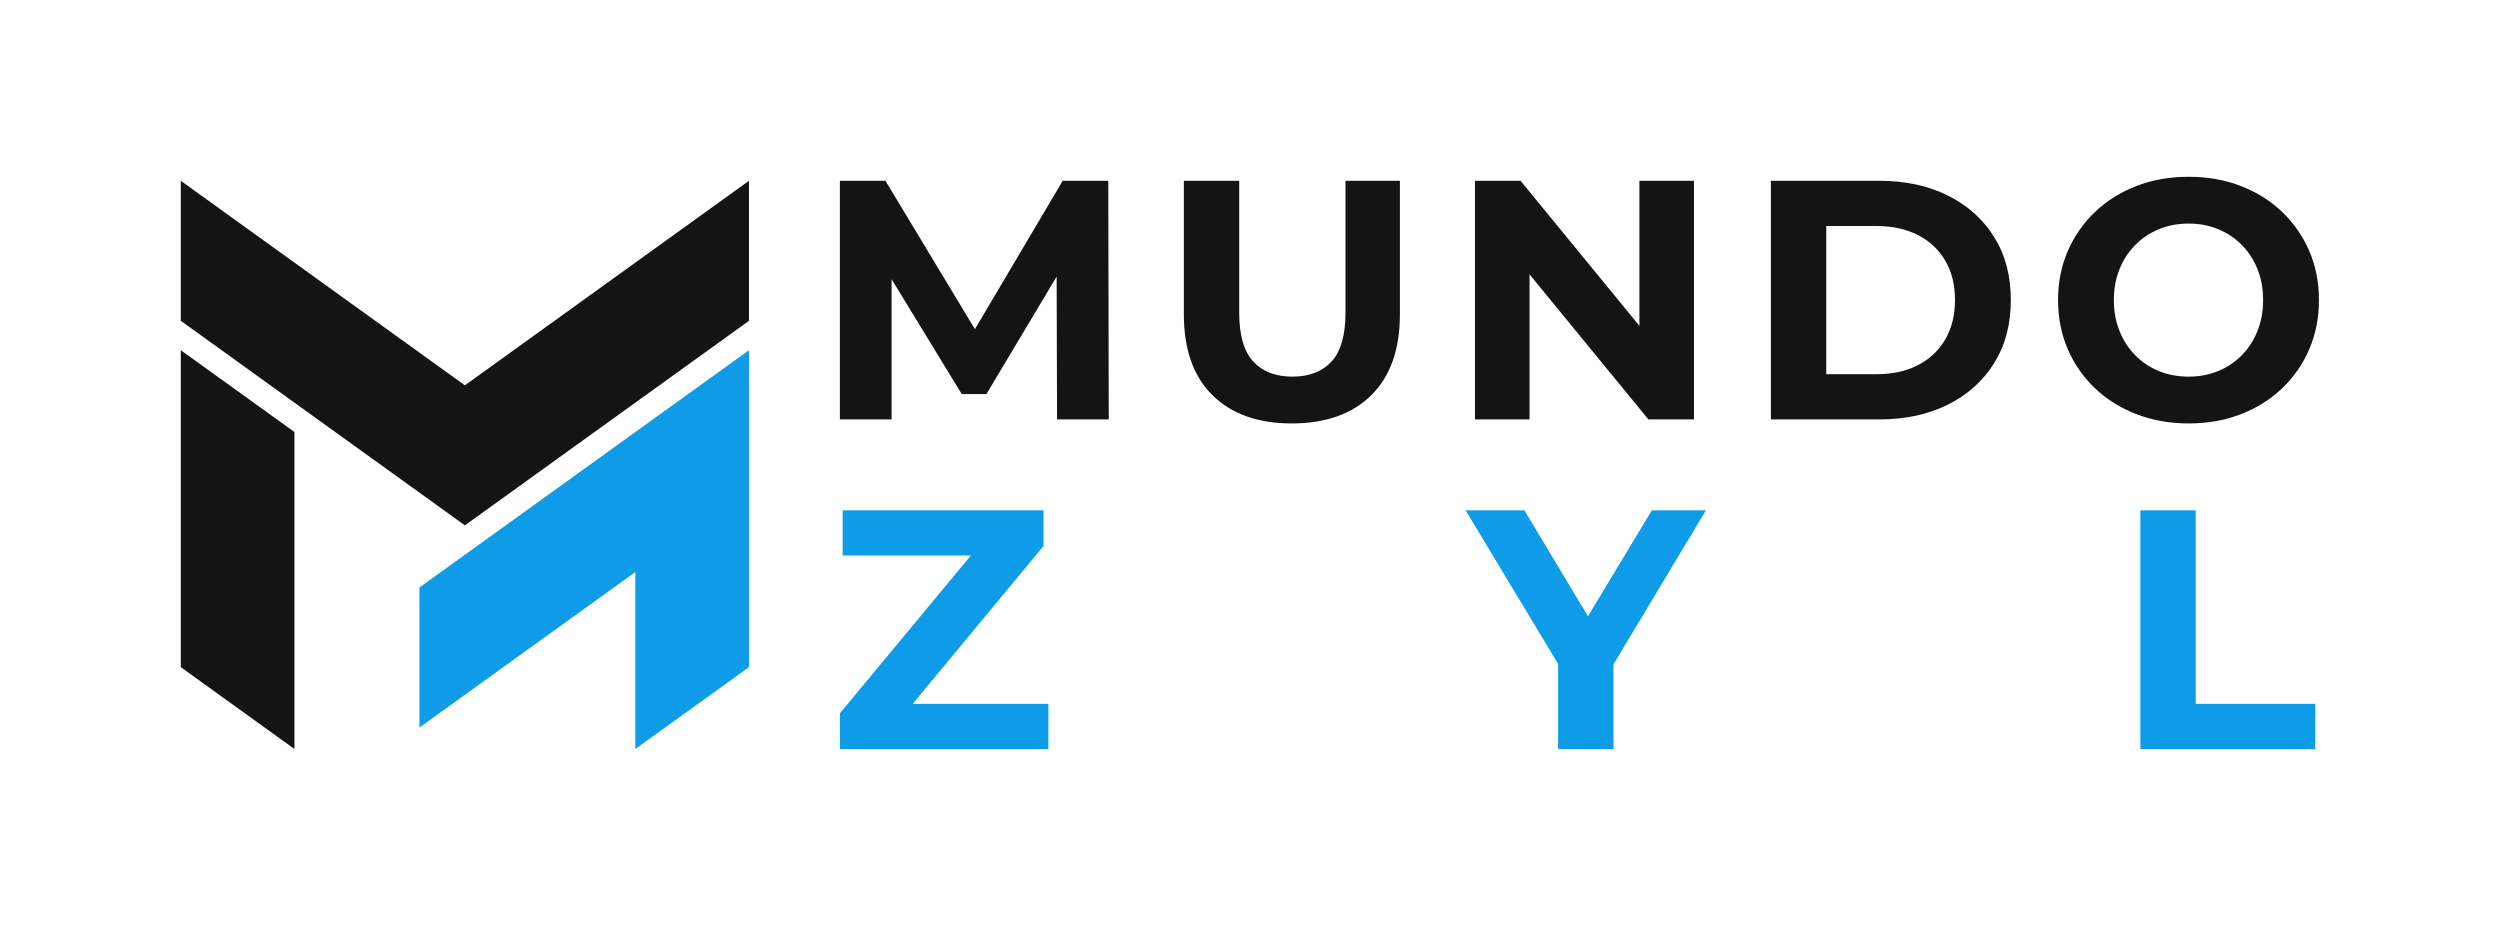
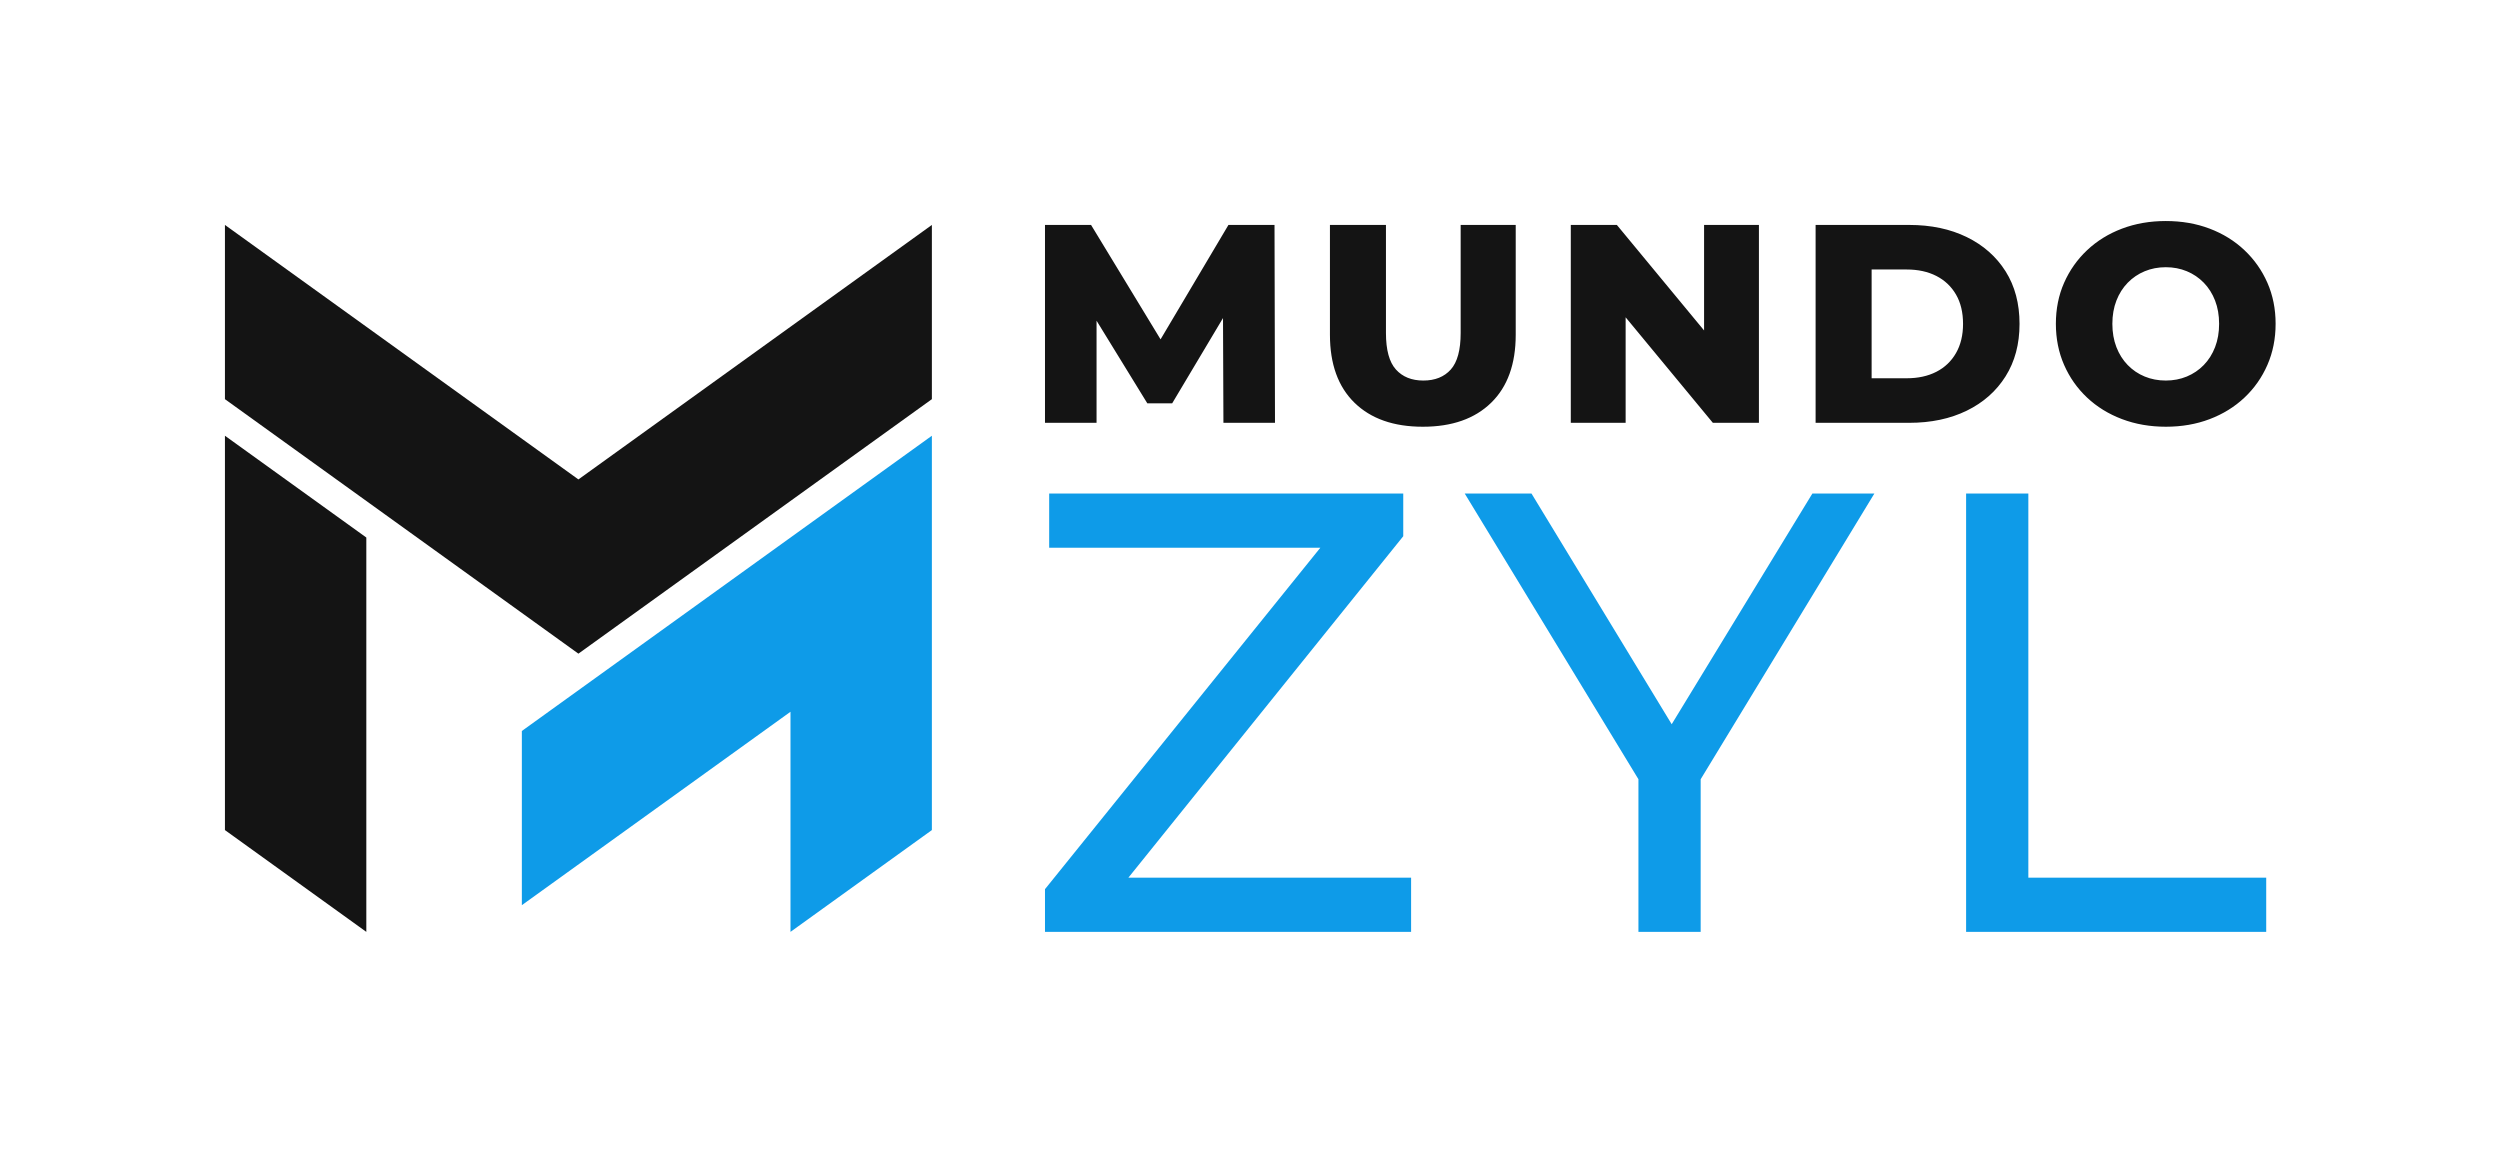
- <svg xmlns="http://www.w3.org/2000/svg" viewBox="0 0 968 360" width="968" height="360" role="img" aria-label="MUNDOZYL">
+ <svg xmlns="http://www.w3.org/2000/svg" viewBox="0 0 778 360" width="778" height="360" role="img" aria-label="MUNDOZYL">
  <polygon points="70.00,135.60 114.00,167.28 114.00,290.00 70.00,258.32" fill="#141414" />
  <polygon points="70.00,70.00 180.00,149.20 290.00,70.00 290.00,124.22 180.00,203.42 70.00,124.22" fill="#141414" />
  <polygon points="162.40,227.48 290.00,135.60 290.00,258.32 246.00,290.00 246.00,221.50 162.40,281.69" fill="#0E9BE8" />
-   <path d="M325.2 162.4V70.0H342.843L382.193 135.262H372.87L411.482 70.0H429.125L429.31 162.4H409.293L409.109 100.821H412.88L381.956 152.571H372.37L340.788 100.821H345.217V162.4ZM500.214 163.954Q480.555 163.954 469.472 153.028Q458.388 142.102 458.388 121.696V70.0H479.823V121.011Q479.823 134.12 485.244 139.976Q490.665 145.831 500.398 145.831Q510.184 145.831 515.579 139.976Q520.974 134.12 520.974 121.011V70.0H542.04V121.696Q542.04 142.102 530.957 153.028Q519.873 163.954 500.214 163.954ZM571.116 162.4V70.0H588.759L643.318 136.586H634.783V70.0H655.904V162.4H638.261L583.702 95.814H592.237V162.4ZM685.692 162.4V70.0H727.648Q742.773 70.0 754.242 75.729Q765.712 81.459 772.152 91.795Q778.593 102.131 778.593 116.2Q778.593 130.217 772.152 140.579Q765.712 150.941 754.242 156.671Q742.773 162.4 727.648 162.4ZM707.127 144.882H726.646Q735.875 144.882 742.657 141.379Q749.439 137.875 753.206 131.412Q756.974 124.948 756.974 116.2Q756.974 107.32 753.206 100.922Q749.439 94.525 742.657 91.021Q735.875 87.518 726.646 87.518H707.127ZM847.468 163.954Q836.557 163.954 827.289 160.39Q818.02 156.826 811.223 150.372Q804.426 143.918 800.652 135.214Q796.877 126.511 796.877 116.175Q796.877 105.84 800.652 97.172Q804.427 88.505 811.233 82.028Q818.04 75.551 827.278 71.998Q836.515 68.446 847.424 68.446Q858.378 68.446 867.57 71.984Q876.762 75.522 883.552 81.974Q890.342 88.425 894.117 97.12Q897.892 105.815 897.892 116.183Q897.892 126.551 894.117 135.274Q890.342 143.997 883.552 150.438Q876.762 156.878 867.57 160.416Q858.378 163.954 847.468 163.954ZM847.422 145.831Q853.612 145.831 858.853 143.678Q864.095 141.524 868.002 137.571Q871.91 133.617 874.091 128.188Q876.272 122.759 876.272 116.176Q876.272 109.593 874.1 104.195Q871.928 98.797 868.016 94.839Q864.105 90.88 858.861 88.725Q853.617 86.569 847.426 86.569Q841.236 86.569 835.971 88.727Q830.706 90.886 826.781 94.848Q822.856 98.811 820.676 104.216Q818.496 109.62 818.496 116.174Q818.496 122.727 820.673 128.156Q822.849 133.585 826.767 137.567Q830.686 141.548 835.959 143.69Q841.232 145.831 847.422 145.831Z" fill="#141414" />
-   <path d="M325.2 290.0V276.196L382.415 207.268L384.968 215.065H326.281V197.6H404.061V211.404L346.926 280.332L344.293 272.535H405.934V290.0ZM603.3 290.0V252.264L608.198 265.221L567.496 197.6H590.249L621.337 249.444H608.33L639.602 197.6H660.539L619.942 265.221L624.735 252.264V290.0ZM828.753 290.0V197.6H850.187V272.535H896.44V290.0Z" fill="#0E9BE8" />
+   <path d="M325.2 131.582V70H339.537L364.989 111.897H357.435L382.292 70H396.629L396.777 131.582H380.73L380.581 94.408H383.326L364.779 125.521H357.05L337.935 94.408H341.248V131.582ZM442.785 132.798Q429.167 132.798 421.522 125.335Q413.877 117.873 413.877 104.17V70H431.309V103.636Q431.309 111.548 434.406 114.986Q437.503 118.425 442.933 118.425Q448.424 118.425 451.491 114.986Q454.558 111.548 454.558 103.636V70H471.692V104.17Q471.692 117.873 464.047 125.335Q456.402 132.798 442.785 132.798ZM488.831 131.582V70H503.168L537.08 111.026H530.309V70H547.376V131.582H533.039L499.127 90.556H505.898V131.582ZM565.016 131.582V70H594.139Q604.322 70 612.057 73.78Q619.791 77.56 624.135 84.435Q628.479 91.311 628.479 100.791Q628.479 110.21 624.135 117.116Q619.791 124.022 612.057 127.802Q604.322 131.582 594.139 131.582ZM582.448 117.715H593.368Q598.668 117.715 602.595 115.702Q606.522 113.689 608.71 109.872Q610.899 106.054 610.899 100.791Q610.899 95.44 608.71 91.666Q606.522 87.892 602.595 85.879Q598.668 83.867 593.368 83.867H582.448ZM674.028 132.798Q666.635 132.798 660.36 130.423Q654.085 128.047 649.491 123.72Q644.897 119.393 642.342 113.548Q639.788 107.703 639.788 100.762Q639.788 93.821 642.342 88.018Q644.897 82.215 649.495 77.871Q654.092 73.526 660.353 71.155Q666.614 68.784 673.992 68.784Q681.421 68.784 687.648 71.15Q693.875 73.517 698.467 77.852Q703.059 82.188 705.613 88Q708.168 93.813 708.168 100.765Q708.168 107.717 705.614 113.568Q703.059 119.42 698.467 123.743Q693.875 128.065 687.648 130.432Q681.421 132.798 674.028 132.798ZM673.989 118.425Q677.523 118.425 680.537 117.174Q683.551 115.923 685.809 113.606Q688.067 111.29 689.328 108.04Q690.588 104.791 690.588 100.783Q690.588 96.774 689.331 93.535Q688.073 90.296 685.814 87.978Q683.555 85.66 680.541 84.408Q677.528 83.157 673.994 83.157Q670.461 83.157 667.438 84.409Q664.416 85.662 662.152 87.982Q659.888 90.301 658.628 93.543Q657.368 96.784 657.368 100.782Q657.368 104.78 658.627 108.03Q659.885 111.279 662.147 113.605Q664.409 115.931 667.432 117.178Q670.455 118.425 673.989 118.425Z" fill="#141414" />
+   <path d="M325.2 290.0V276.708L416.903 162.997L419.073 170.451H326.504V153.582H436.691V166.873L345.153 280.584L342.818 273.131H439.134V290.0ZM509.88 290.0V237.81L514.311 249.785L455.819 153.582H476.595L525.939 234.77H514.505L564.014 153.582H583.309L524.818 249.785L529.248 237.81V290.0ZM611.852 290.0V153.582H631.22V273.131H705.245V290.0Z" fill="#0E9BE8" />
</svg>
